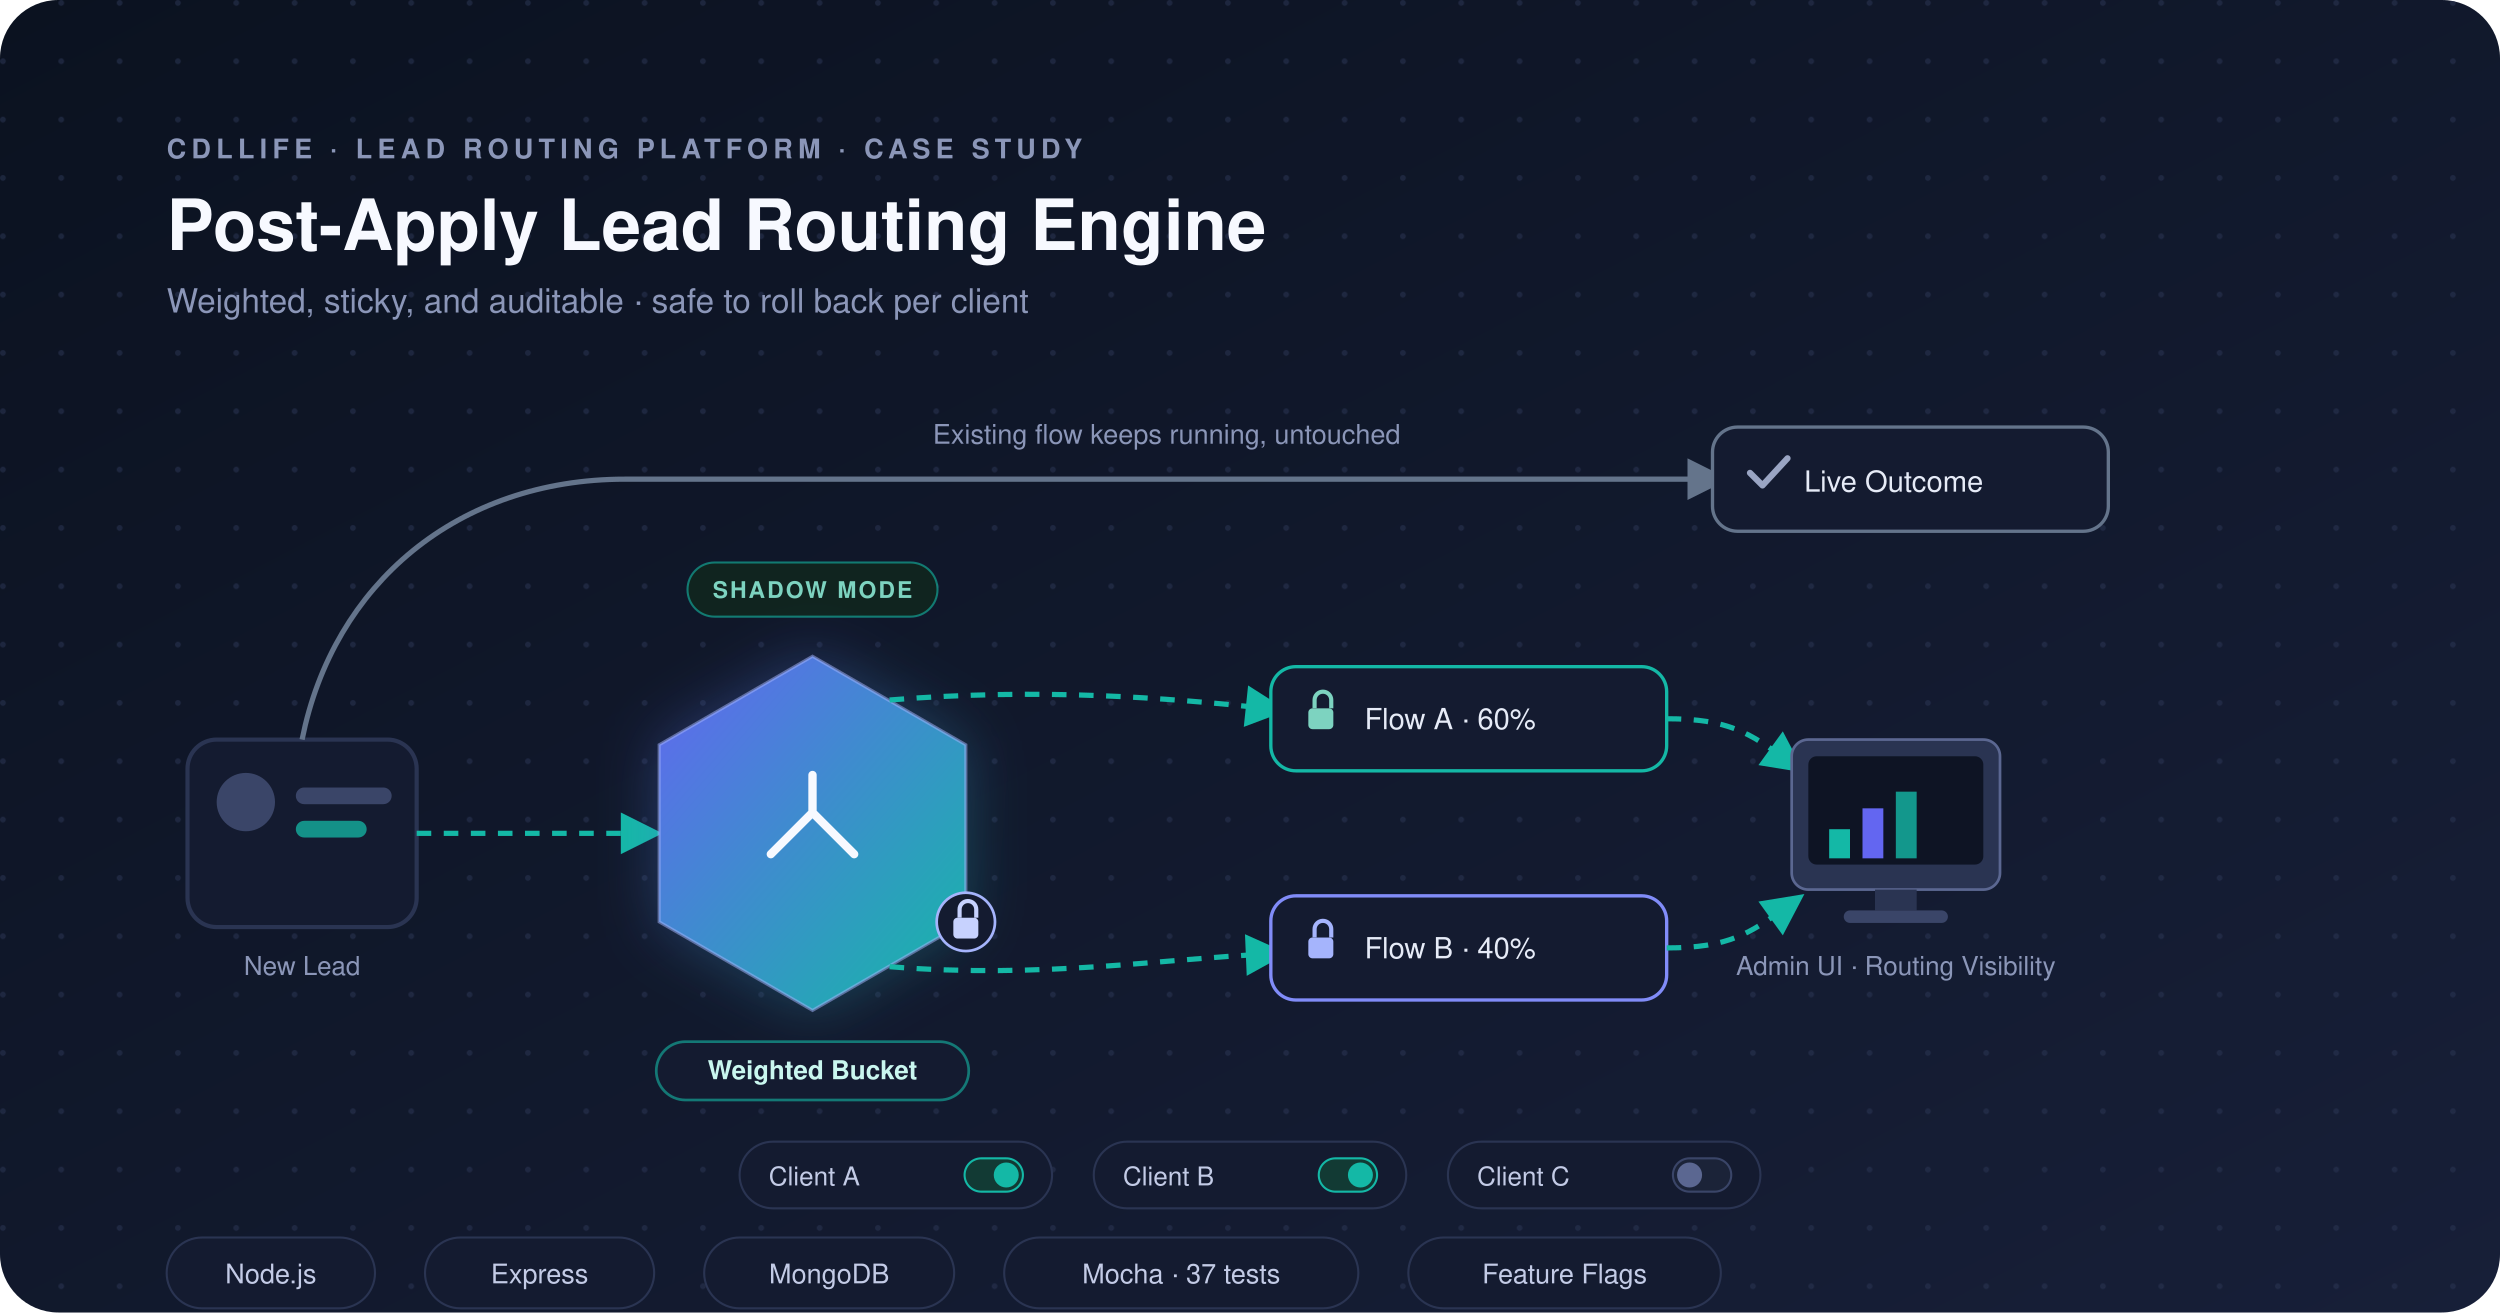
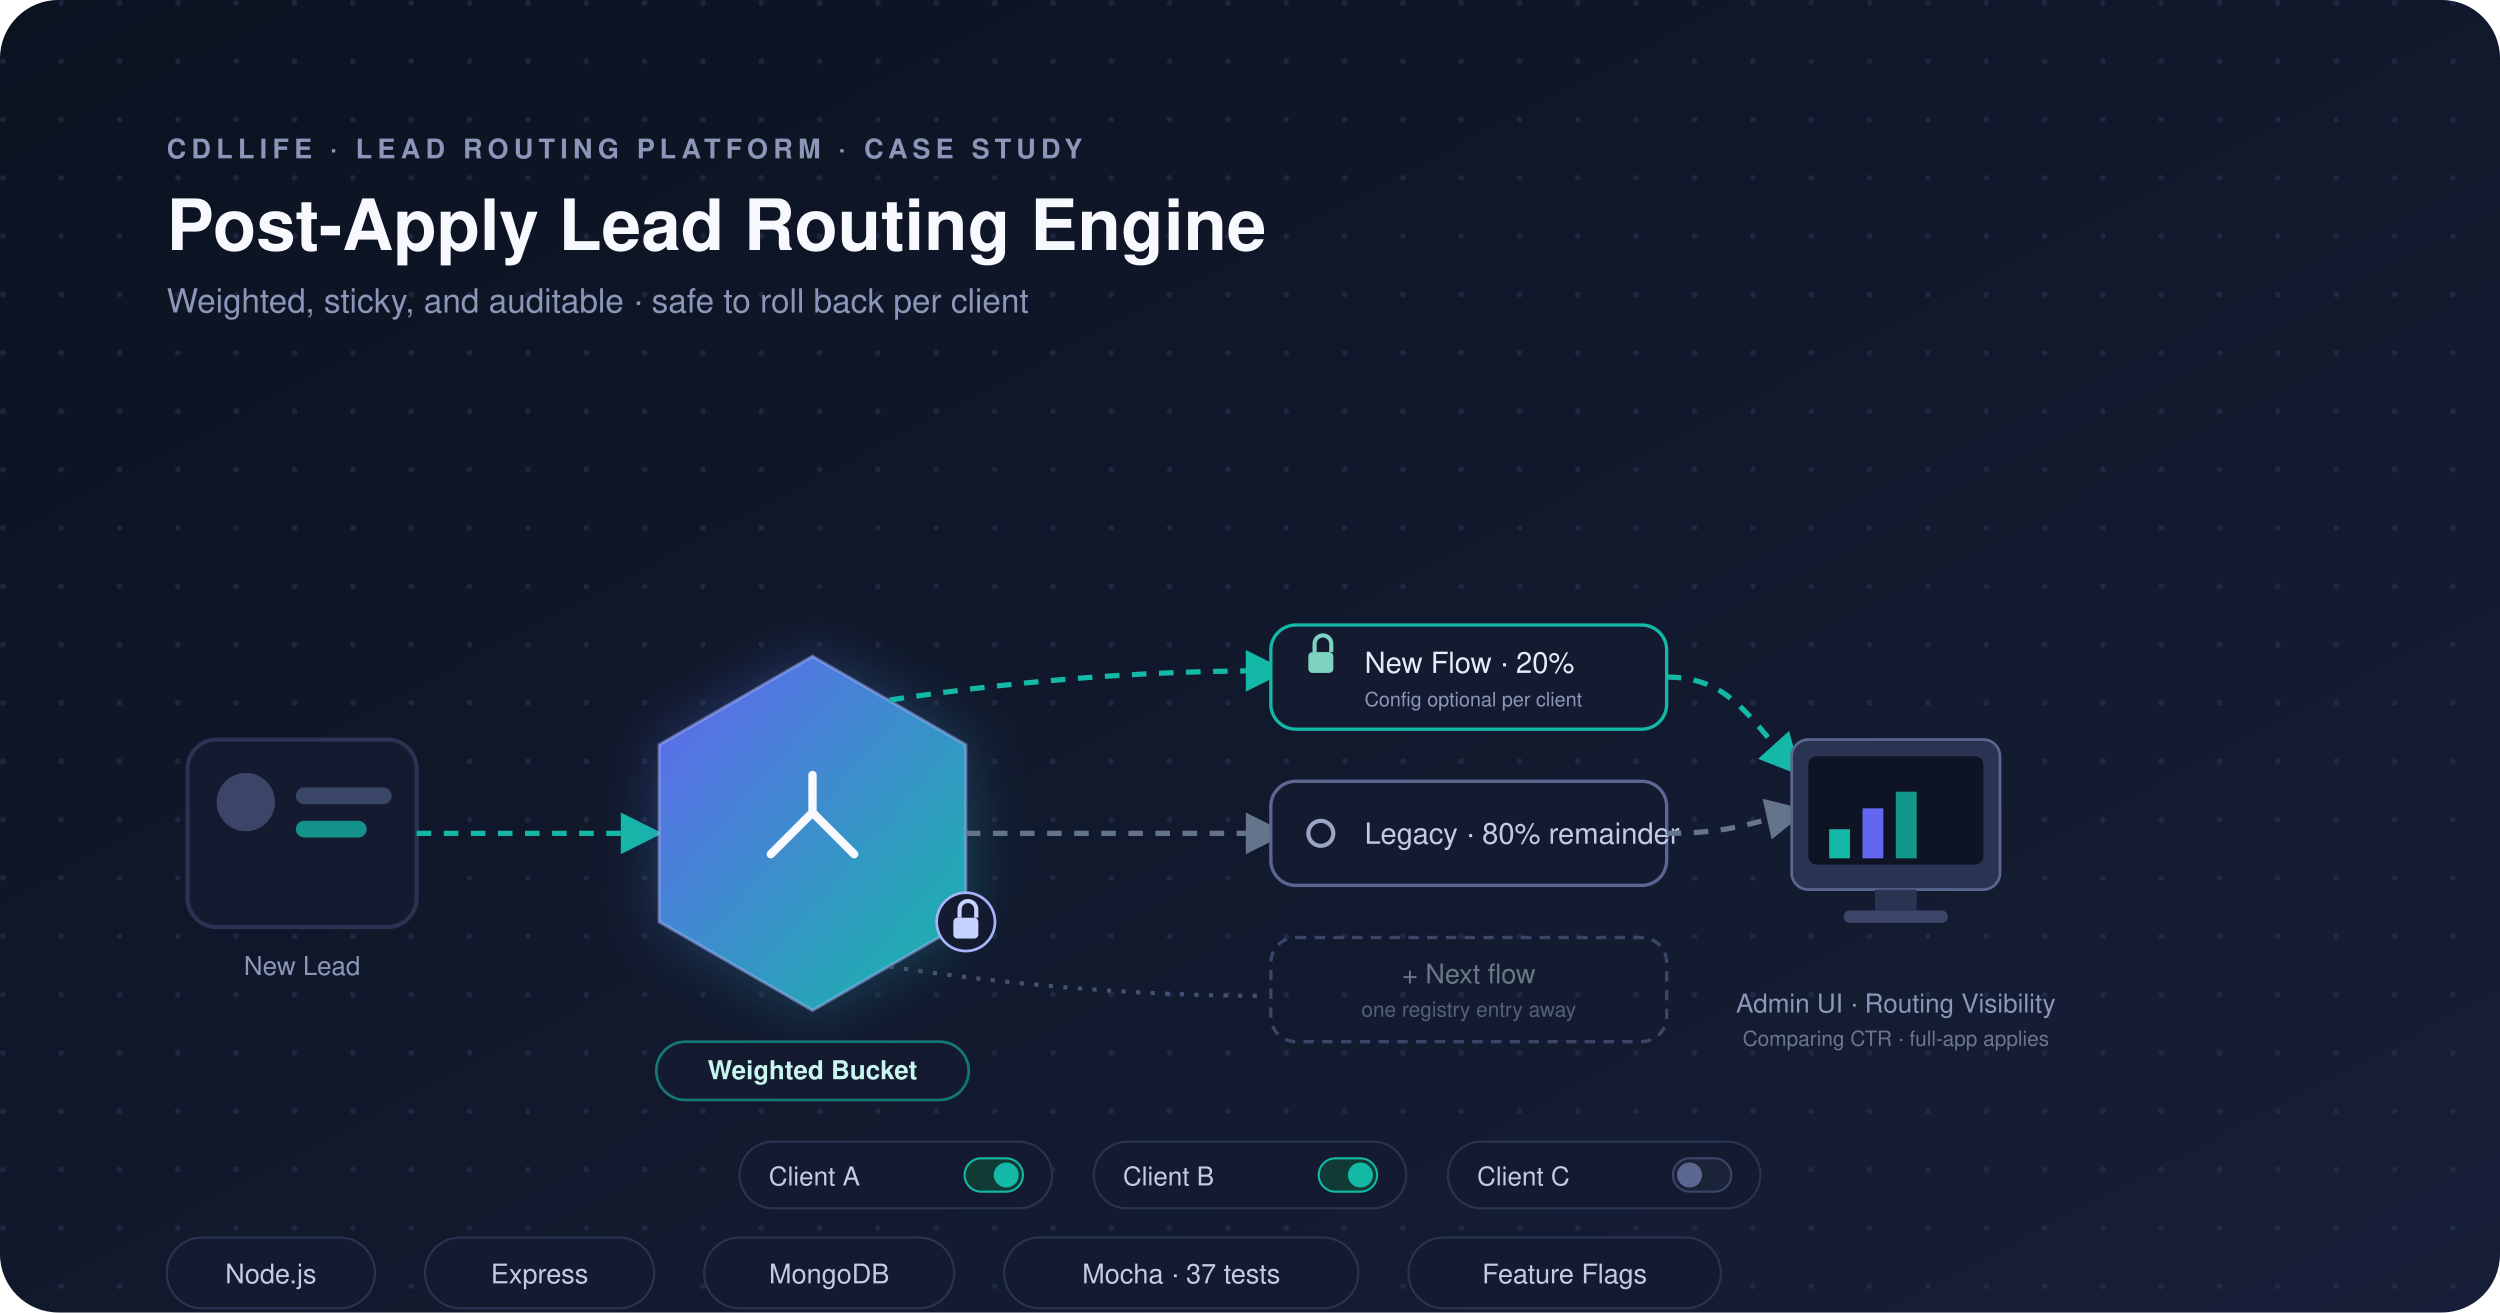
<svg xmlns="http://www.w3.org/2000/svg" viewBox="0 0 1200 630" font-family="-apple-system, 'Segoe UI', Helvetica, Arial, sans-serif">
  <defs>
    <linearGradient id="bgGrad" x1="0" y1="0" x2="1" y2="1">
      <stop offset="0" stop-color="#0b1220" />
      <stop offset="1" stop-color="#171f38" />
    </linearGradient>
    <linearGradient id="nodeGrad" x1="0" y1="0" x2="1" y2="1">
      <stop offset="0" stop-color="#6366f1" />
      <stop offset="1" stop-color="#14b8a6" />
    </linearGradient>
    <pattern id="dots" width="28" height="28" patternUnits="userSpaceOnUse">
      <circle cx="1.4" cy="1.4" r="1.4" fill="#2a3452" />
    </pattern>
    <clipPath id="cardClip">
      <rect x="0" y="0" width="1200" height="630" rx="28" />
    </clipPath>
    <filter id="softBlur" x="-50%" y="-50%" width="200%" height="200%">
      <feGaussianBlur stdDeviation="14" />
    </filter>
    <marker id="arrowHeadGrey" markerWidth="8" markerHeight="8" refX="4" refY="4" orient="auto">
      <path d="M0,0 L8,4 L0,8 Z" fill="#64748b" />
    </marker>
    <marker id="arrowHeadTeal" markerWidth="8" markerHeight="8" refX="4" refY="4" orient="auto">
      <path d="M0,0 L8,4 L0,8 Z" fill="#14b8a6" />
    </marker>
  </defs>
  <g clip-path="url(#cardClip)">
    <rect x="0" y="0" width="1200" height="630" fill="url(#bgGrad)" />
    <rect x="0" y="0" width="1200" height="630" fill="url(#dots)" opacity="0.55" />
    <text x="80" y="76" font-size="13" font-weight="600" letter-spacing="2.5" fill="#8b96b8">CDLLIFE · LEAD ROUTING PLATFORM · CASE STUDY</text>
    <text x="80" y="120" font-size="34" font-weight="700" fill="#f7f9ff">Post-Apply Lead Routing Engine</text>
    <text x="80" y="150" font-size="16" fill="#8b96b8">Weighted, sticky, and auditable · safe to roll back per client</text>
    <rect x="90" y="355" width="110" height="90" rx="14" fill="#141b30" stroke="#2a3452" stroke-width="2" />
    <circle cx="118" cy="385" r="14" fill="#3a4568" />
    <rect x="142" y="378" width="46" height="8" rx="4" fill="#3a4568" />
    <rect x="142" y="394" width="34" height="8" rx="4" fill="#14b8a6" opacity="0.75" />
    <text x="145" y="468" font-size="12.5" fill="#8b96b8" text-anchor="middle">New Lead</text>
-     <path d="M145,355 C 160,280 220,230 300,230 L820,230" fill="none" stroke="#64748b" stroke-width="2.5" marker-end="url(#arrowHeadGrey)" />
-     <text x="560" y="213" font-size="13" fill="#8b96b8" text-anchor="middle">Existing flow keeps running, untouched</text>
-     <rect x="822" y="205" width="190" height="50" rx="12" fill="#141b30" stroke="#64748b" stroke-width="1.6" />
-     <path d="M840,227 l6,6 l12,-13" fill="none" stroke="#9aa5c3" stroke-width="3" stroke-linecap="round" stroke-linejoin="round" />
-     <text x="866" y="236" font-size="14" fill="#e6ebf7" font-weight="500">Live Outcome</text>
    <line x1="200" y1="400" x2="308" y2="400" stroke="#14b8a6" stroke-width="2.5" stroke-dasharray="7,6" marker-end="url(#arrowHeadTeal)" />
-     <rect x="330" y="270" width="120" height="26" rx="13" fill="#10241f" stroke="#14b8a6" stroke-opacity="0.6" />
-     <text x="390" y="287" font-size="11" font-weight="600" letter-spacing="1" fill="#7dd3c0" text-anchor="middle">SHADOW MODE</text>
    <polygon points="463.6,357.5 463.6,442.5 390,485 316.4,442.5 316.4,357.5 390,315" fill="url(#nodeGrad)" opacity="0.35" filter="url(#softBlur)" />
    <polygon points="463.6,357.5 463.6,442.5 390,485 316.4,442.5 316.4,357.5 390,315" fill="url(#nodeGrad)" stroke="#a5b4fc" stroke-width="1.5" stroke-opacity="0.5" />
    <path d="M390,372 L390,390 M390,390 L370,410 M390,390 L410,410" fill="none" stroke="#f7f9ff" stroke-width="4" stroke-linecap="round" stroke-linejoin="round" />
    <circle cx="463.6" cy="442.5" r="14" fill="#141b30" stroke="#a5b4fc" stroke-width="1.3" />
    <rect x="457.6" y="440.5" width="12" height="10" rx="2" fill="#c7d2fe" />
    <path d="M460.6,440.5 v-4 a4,4 0 0 1 8,0 v4" fill="none" stroke="#c7d2fe" stroke-width="2" />
    <rect x="315" y="500" width="150" height="28" rx="14" fill="#141b30" stroke="#14b8a6" stroke-width="1.3" stroke-opacity="0.6" />
    <text x="390" y="518" font-size="12.5" fill="#c9f7ef" text-anchor="middle" font-weight="600">Weighted Bucket</text>
-     <path d="M427,336 C 500,330 560,335 608,340" fill="none" stroke="#14b8a6" stroke-width="2.5" stroke-dasharray="7,6" marker-end="url(#arrowHeadTeal)" />
-     <path d="M427,464 C 500,470 560,460 608,458" fill="none" stroke="#14b8a6" stroke-width="2.5" stroke-dasharray="7,6" marker-end="url(#arrowHeadTeal)" />
-     <rect x="610" y="320" width="190" height="50" rx="12" fill="#141b30" stroke="#14b8a6" stroke-width="1.6" />
-     <rect x="628" y="340" width="12" height="10" rx="2" fill="#7dd3c0" />
-     <path d="M631,340 v-4 a4,4 0 0 1 8,0 v4" fill="none" stroke="#7dd3c0" stroke-width="2" />
-     <text x="655" y="350" font-size="14" fill="#e6ebf7" font-weight="500">Flow A · 60%</text>
-     <rect x="610" y="430" width="190" height="50" rx="12" fill="#141b30" stroke="#818cf8" stroke-width="1.6" />
-     <rect x="628" y="450" width="12" height="10" rx="2" fill="#a5b4fc" />
-     <path d="M631,450 v-4 a4,4 0 0 1 8,0 v4" fill="none" stroke="#a5b4fc" stroke-width="2" />
-     <text x="655" y="460" font-size="14" fill="#e6ebf7" font-weight="500">Flow B · 40%</text>
-     <path d="M800,345 C 830,345 840,352 858,365" fill="none" stroke="#14b8a6" stroke-width="2.5" stroke-dasharray="7,6" marker-end="url(#arrowHeadTeal)" />
-     <path d="M800,455 C 830,455 840,448 858,435" fill="none" stroke="#14b8a6" stroke-width="2.5" stroke-dasharray="7,6" marker-end="url(#arrowHeadTeal)" />
+     <path d="M427,336 C 500,325 560,322 608,322" fill="none" stroke="#14b8a6" stroke-width="2.5" stroke-dasharray="7,6" marker-end="url(#arrowHeadTeal)" />
+     <path d="M463.6,400 L608,400" fill="none" stroke="#64748b" stroke-width="2.5" stroke-dasharray="7,6" marker-end="url(#arrowHeadGrey)" />
+     <path d="M427,464 C 500,475 560,478 608,478" fill="none" stroke="#5b6791" stroke-width="2" stroke-dasharray="2,5" opacity="0.7" />
+     <rect x="610" y="300" width="190" height="50" rx="12" fill="#141b30" stroke="#14b8a6" stroke-width="1.6" />
+     <rect x="628" y="313" width="12" height="10" rx="2" fill="#7dd3c0" />
+     <path d="M631,313 v-4 a4,4 0 0 1 8,0 v4" fill="none" stroke="#7dd3c0" stroke-width="2" />
+     <text x="655" y="323" font-size="14" fill="#e6ebf7" font-weight="500">New Flow · 20%</text>
+     <text x="655" y="339" font-size="9.5" fill="#8b96b8">Config optional per client</text>
+     <rect x="610" y="375" width="190" height="50" rx="12" fill="#141b30" stroke="#5b6791" stroke-width="1.6" />
+     <circle cx="634" cy="400" r="6" fill="none" stroke="#9aa5c3" stroke-width="2" />
+     <text x="655" y="405" font-size="14" fill="#c3cbe6" font-weight="500">Legacy · 80% remainder</text>
+     <rect x="610" y="450" width="190" height="50" rx="12" fill="none" stroke="#3a4568" stroke-width="1.6" stroke-dasharray="5,4" />
+     <text x="705" y="472" font-size="13" fill="#6b7686" text-anchor="middle" font-weight="500">+ Next flow</text>
+     <text x="705" y="488" font-size="10" fill="#555f7a" text-anchor="middle">one registry entry away</text>
+     <path d="M800,325 C 830,325 840,345 858,365" fill="none" stroke="#14b8a6" stroke-width="2.5" stroke-dasharray="7,6" marker-end="url(#arrowHeadTeal)" />
+     <path d="M800,400 C 830,400 840,395 858,391" fill="none" stroke="#64748b" stroke-width="2.5" stroke-dasharray="7,6" marker-end="url(#arrowHeadGrey)" />
    <rect x="860" y="355" width="100" height="72" rx="8" fill="#2a3452" stroke="#5b6791" stroke-width="1.3" />
    <rect x="868" y="363" width="84" height="52" rx="4" fill="#0e1424" />
    <rect x="878" y="398" width="10" height="14" fill="#14b8a6" />
    <rect x="894" y="388" width="10" height="24" fill="#6366f1" />
    <rect x="910" y="380" width="10" height="32" fill="#14b8a6" opacity="0.8" />
    <rect x="900" y="427" width="20" height="10" fill="#2a3452" />
    <rect x="885" y="437" width="50" height="6" rx="3" fill="#3a4568" />
-     <text x="910" y="468" font-size="12.5" fill="#8b96b8" text-anchor="middle">Admin UI · Routing Visibility</text>
+     <text x="910" y="486" font-size="12.5" fill="#8b96b8" text-anchor="middle">Admin UI · Routing Visibility</text>
+     <text x="910" y="502" font-size="10" fill="#6b7686" text-anchor="middle">Comparing CTR · full-app applies</text>
    <g font-size="12.5" fill="#c3cbe6">
      <rect x="355" y="548" width="150" height="32" rx="16" fill="#141b30" stroke="#2a3452" />
      <text x="369" y="569">Client A</text>
      <rect x="463" y="556" width="28" height="16" rx="8" fill="#123a34" stroke="#14b8a6" stroke-width="1" />
      <circle cx="483" cy="564" r="6" fill="#14b8a6" />
      <rect x="525" y="548" width="150" height="32" rx="16" fill="#141b30" stroke="#2a3452" />
      <text x="539" y="569">Client B</text>
      <rect x="633" y="556" width="28" height="16" rx="8" fill="#123a34" stroke="#14b8a6" stroke-width="1" />
      <circle cx="653" cy="564" r="6" fill="#14b8a6" />
      <rect x="695" y="548" width="150" height="32" rx="16" fill="#141b30" stroke="#2a3452" />
      <text x="709" y="569">Client C</text>
      <rect x="803" y="556" width="28" height="16" rx="8" fill="#1b2338" stroke="#3a4568" stroke-width="1" />
      <circle cx="811" cy="564" r="6" fill="#5b6791" />
    </g>
    <g font-size="13" fill="#c3cbe6">
      <rect x="80" y="594" width="100" height="34" rx="17" fill="#141b30" stroke="#2a3452" />
      <text x="130" y="616" text-anchor="middle">Node.js</text>
      <rect x="204" y="594" width="110" height="34" rx="17" fill="#141b30" stroke="#2a3452" />
      <text x="259" y="616" text-anchor="middle">Express</text>
      <rect x="338" y="594" width="120" height="34" rx="17" fill="#141b30" stroke="#2a3452" />
      <text x="398" y="616" text-anchor="middle">MongoDB</text>
      <rect x="482" y="594" width="170" height="34" rx="17" fill="#141b30" stroke="#2a3452" />
      <text x="567" y="616" text-anchor="middle">Mocha · 37 tests</text>
      <rect x="676" y="594" width="150" height="34" rx="17" fill="#141b30" stroke="#2a3452" />
      <text x="751" y="616" text-anchor="middle">Feature Flags</text>
    </g>
  </g>
</svg>
